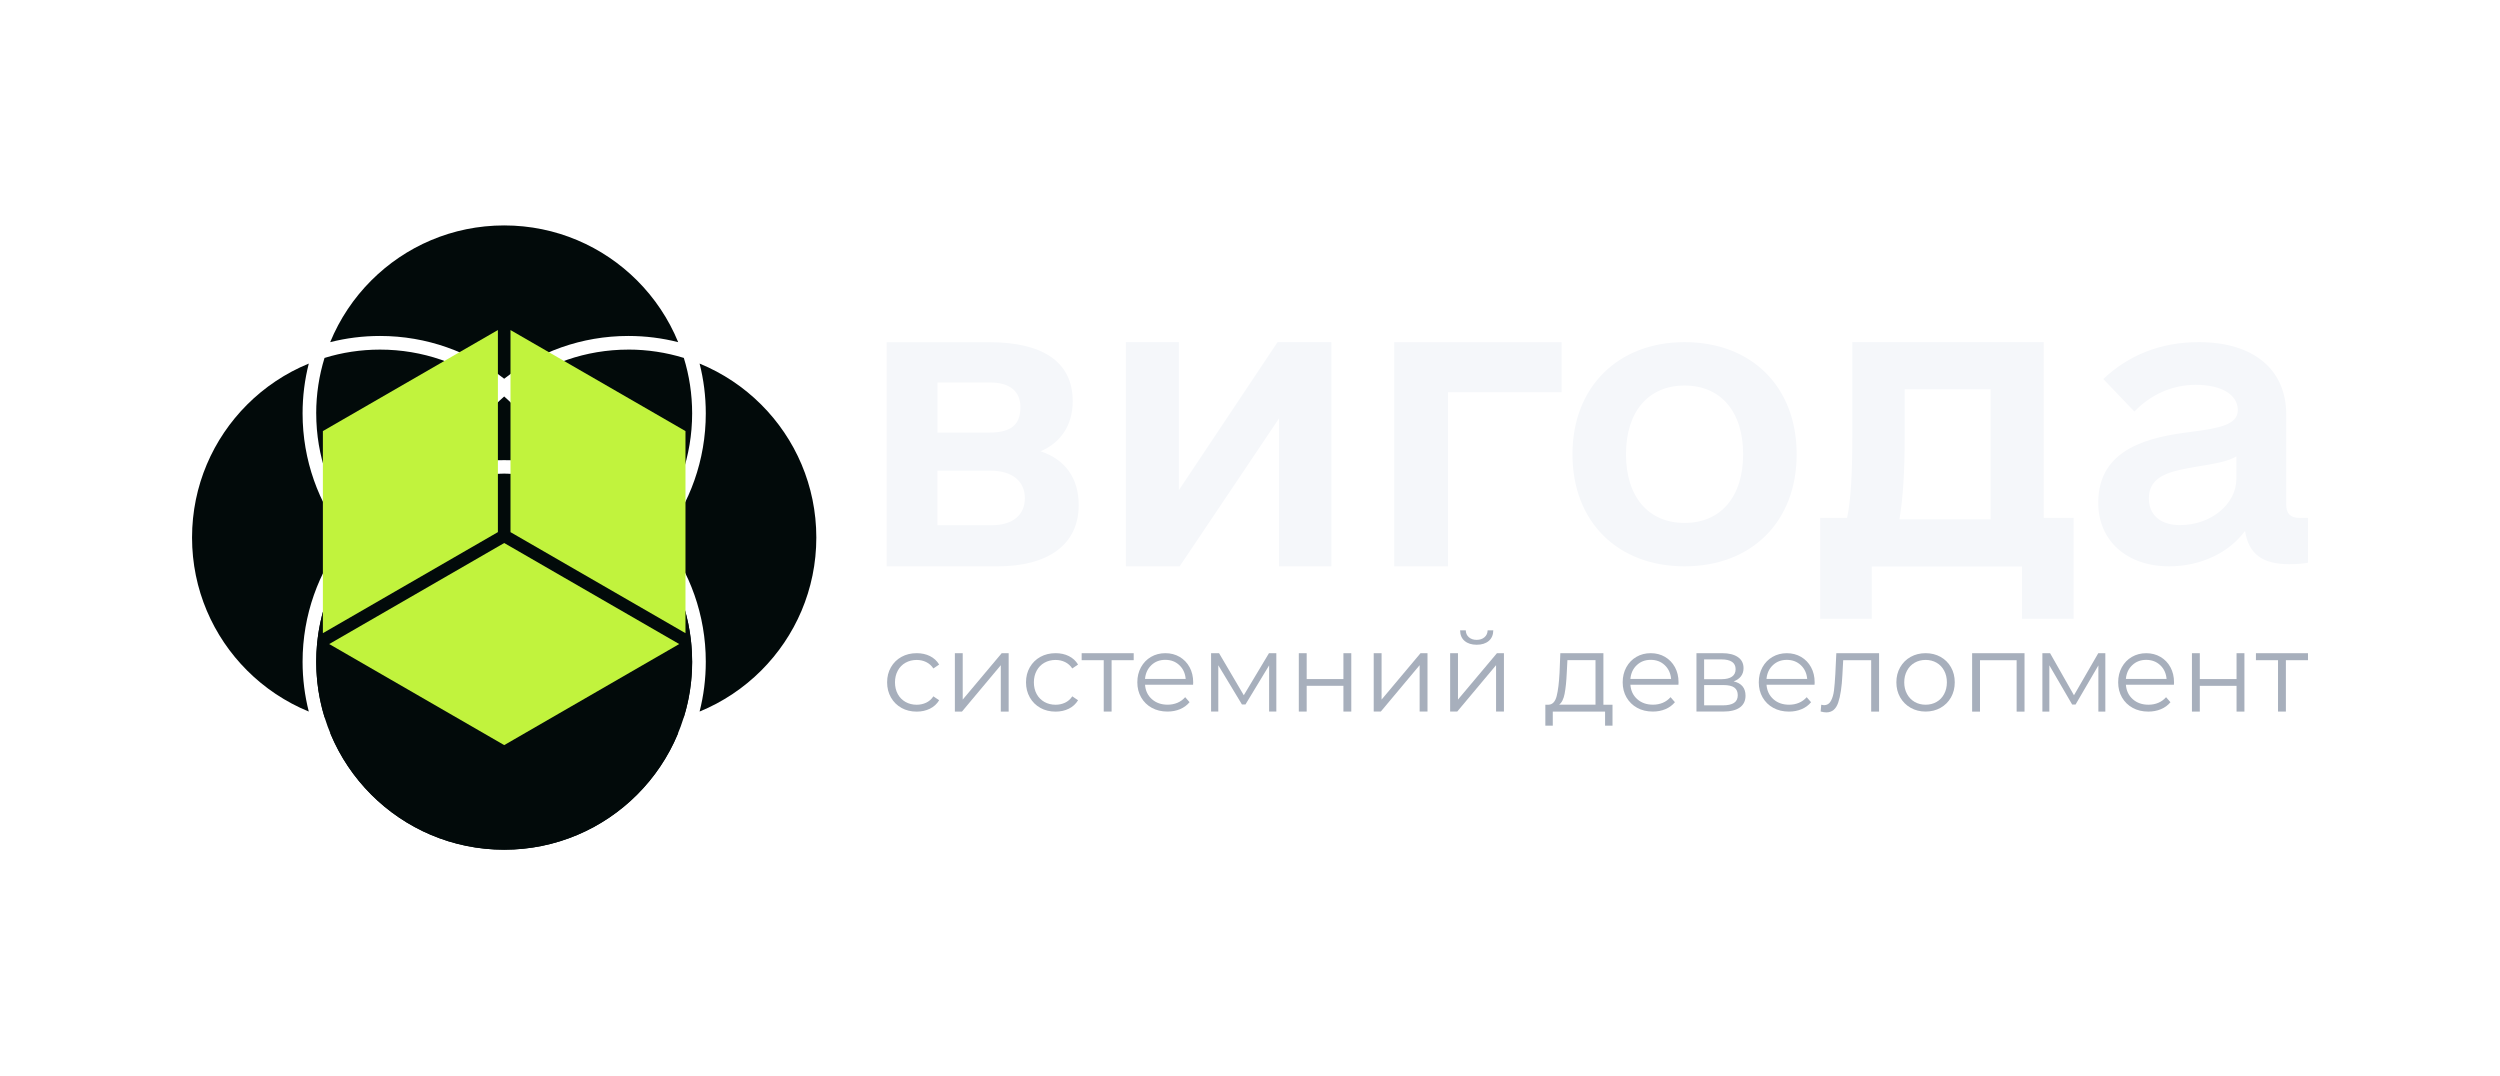
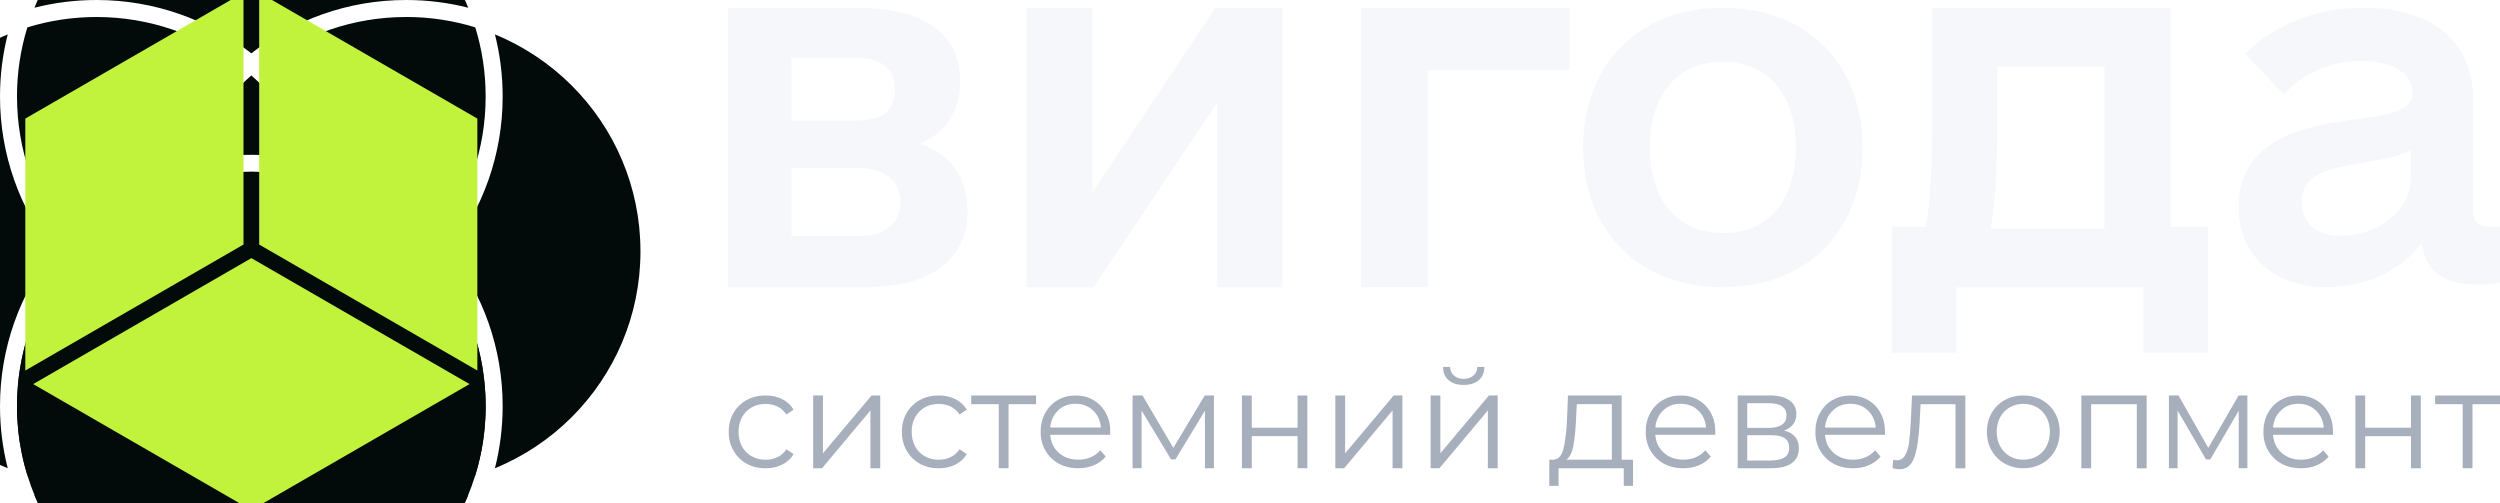
- <svg xmlns="http://www.w3.org/2000/svg" id="_Шар_1" data-name="Шар 1" viewBox="0 0 930.91 400.34">
+ <svg xmlns="http://www.w3.org/2000/svg" id="_Шар_1" data-name="Шар 1" viewBox="112.67 125.1 746.73 150.14">
  <defs>
    <style>
      .cls-1 {
        fill: #c1f33d;
      }

      .cls-2 {
        fill: #f5f7fa;
      }

      .cls-3, .cls-4 {
        fill: #020a0a;
      }

      .cls-4 {
        fill-rule: evenodd;
      }

      .cls-5 {
        fill: #a7afbc;
      }
    </style>
  </defs>
  <path class="cls-4" d="M163.99,200.17c0,7.19,1.08,14.13,3.1,20.66,6.53,2.01,13.47,3.1,20.66,3.1s14.13-1.08,20.66-3.1c2.01-6.53,3.1-13.47,3.1-20.66s-1.08-14.13-3.1-20.66c-6.53-2.01-13.47-3.1-20.66-3.1s-14.13,1.08-20.66,3.1c-2.01,6.53-3.1,13.47-3.1,20.66" />
  <circle class="cls-3" cx="187.74" cy="246.41" r="69.99" />
  <path class="cls-4" d="M112.67,246.41c0-17.44,5.95-33.49,15.93-46.24-9.98-12.75-15.93-28.8-15.93-46.24,0-6.4.8-12.62,2.31-18.55-8.66,3.55-16.46,8.79-22.97,15.3-12.67,12.67-20.5,30.16-20.5,49.49s7.83,36.83,20.5,49.49c6.51,6.51,14.31,11.75,22.97,15.3-1.51-5.93-2.31-12.15-2.31-18.55" />
  <path class="cls-4" d="M117.75,153.93c0,15.88,5.29,30.52,14.19,42.26.88-.98,1.79-1.93,2.72-2.86,7.92-7.92,17.6-14.08,28.4-17.84,3.76-10.8,9.92-20.48,17.84-28.4.93-.93,1.89-1.84,2.86-2.72-11.74-8.91-26.38-14.19-42.26-14.19-7.19,0-14.13,1.08-20.66,3.1-2.01,6.53-3.1,13.47-3.1,20.66" />
  <path class="cls-4" d="M141.5,125.1c17.44,0,33.49,5.95,46.24,15.93,12.75-9.98,28.8-15.93,46.24-15.93,6.4,0,12.62.8,18.55,2.31-3.55-8.66-8.79-16.46-15.3-22.97-12.67-12.67-30.16-20.5-49.49-20.5s-36.83,7.83-49.49,20.5c-6.51,6.51-11.75,14.31-15.3,22.97,5.93-1.51,12.15-2.31,18.55-2.31" />
  <path class="cls-4" d="M233.98,130.18c-15.88,0-30.52,5.29-42.26,14.19.98.88,1.93,1.79,2.86,2.72,7.92,7.92,14.08,17.6,17.84,28.4,10.8,3.76,20.48,9.92,28.4,17.84.93.93,1.84,1.89,2.72,2.86,8.91-11.74,14.19-26.38,14.19-42.26,0-7.19-1.08-14.13-3.1-20.66-6.53-2.01-13.47-3.1-20.66-3.1" />
  <path class="cls-4" d="M262.81,153.93c0,17.44-5.95,33.49-15.93,46.24,9.98,12.75,15.93,28.8,15.93,46.24,0,6.4-.8,12.62-2.31,18.55,8.66-3.55,16.46-8.79,22.97-15.3,12.67-12.67,20.5-30.16,20.5-49.49s-7.83-36.83-20.5-49.49c-6.51-6.51-14.31-11.75-22.97-15.3,1.51,5.93,2.31,12.15,2.31,18.55" />
  <path class="cls-4" d="M257.73,246.41c0-15.88-5.29-30.52-14.19-42.26-.88.98-1.79,1.93-2.72,2.86-7.92,7.92-17.6,14.08-28.4,17.84-3.76,10.8-9.92,20.48-17.84,28.4-.93.93-1.89,1.84-2.86,2.72,11.74,8.91,26.38,14.19,42.26,14.19,7.19,0,14.13-1.08,20.66-3.1,2.01-6.53,3.1-13.47,3.1-20.66" />
  <path class="cls-4" d="M233.98,275.24c-17.44,0-33.49-5.95-46.24-15.93-12.75,9.98-28.8,15.93-46.24,15.93-6.4,0-12.62-.8-18.55-2.31,3.55,8.66,8.79,16.46,15.3,22.97,12.67,12.67,30.16,20.5,49.49,20.5s36.83-7.83,49.49-20.5c6.51-6.51,11.75-14.31,15.3-22.97-5.93,1.51-12.15,2.31-18.55,2.31" />
  <path class="cls-4" d="M141.5,270.16c15.88,0,30.52-5.29,42.26-14.19-.98-.88-1.93-1.79-2.86-2.72-7.92-7.92-14.08-17.6-17.84-28.4-10.8-3.76-20.48-9.92-28.4-17.84-.93-.93-1.84-1.89-2.72-2.86-8.91,11.74-14.19,26.38-14.19,42.26,0,7.19,1.08,14.13,3.1,20.66,6.53,2.01,13.47,3.1,20.66,3.1" />
  <path class="cls-4" d="M169.19,226.69c3.55,8.66,8.79,16.46,15.3,22.97,1.05,1.05,2.14,2.07,3.25,3.05,1.12-.98,2.2-2,3.25-3.05,6.51-6.51,11.75-14.31,15.3-22.97-5.93,1.51-12.15,2.31-18.55,2.31s-12.62-.8-18.55-2.31" />
  <path class="cls-4" d="M161.22,218.72c-1.51-5.93-2.31-12.15-2.31-18.55s.8-12.62,2.31-18.55c-8.66,3.55-16.46,8.79-22.97,15.3-1.05,1.05-2.07,2.14-3.05,3.25.98,1.12,2,2.2,3.05,3.25,6.51,6.51,14.31,11.75,22.97,15.3" />
  <path class="cls-4" d="M216.57,200.17c0,6.4-.8,12.62-2.31,18.55,8.66-3.55,16.46-8.79,22.97-15.3,1.05-1.05,2.07-2.14,3.05-3.25-.98-1.12-2-2.2-3.05-3.25-6.51-6.51-14.31-11.75-22.97-15.3,1.51,5.93,2.31,12.15,2.31,18.55" />
  <path class="cls-4" d="M187.74,171.34c6.4,0,12.62.8,18.55,2.31-3.55-8.66-8.79-16.46-15.3-22.97-1.05-1.05-2.14-2.07-3.25-3.05-1.12.98-2.2,2-3.25,3.05-6.51,6.51-11.75,14.31-15.3,22.97,5.93-1.51,12.15-2.31,18.55-2.31" />
  <polygon class="cls-1" points="122.58 239.82 187.75 277.45 252.91 239.82 187.75 202.2 122.58 239.82" />
  <polygon class="cls-1" points="255.25 235.77 255.25 160.52 190.09 122.9 190.09 198.15 255.25 235.77" />
  <polygon class="cls-1" points="120.23 235.77 120.23 160.52 185.4 122.89 185.4 198.14 120.23 235.77" />
  <path class="cls-2" d="M401.67,188.07c0,14.75-11.41,22.82-30.33,22.82h-41.18v-83.47h38.12c19.48,0,31.16,6.96,31.16,21.98,0,9.18-4.73,15.58-11.96,18.64,9.18,3.06,14.19,10.02,14.19,20.03ZM349.08,161.08h19.2c8.07,0,11.69-2.78,11.69-9.46,0-5.84-3.9-9.18-11.13-9.18h-19.76v18.64ZM381.63,185.56c0-6.4-4.73-10.3-12.8-10.3h-19.76v20.31h20.31c7.79,0,12.24-3.89,12.24-10.02Z" />
  <path class="cls-2" d="M495.75,127.41v83.47h-19.48v-55.09l-37.01,55.09h-20.03v-83.47h19.75v55.09l36.73-55.09h20.03Z" />
  <path class="cls-2" d="M581.47,146.05h-42.29v64.83h-20.03v-83.47h62.33v18.64Z" />
  <path class="cls-2" d="M585.53,169.14c0-25.04,16.96-41.74,41.74-41.74s41.74,16.43,41.74,41.74-16.96,41.74-41.74,41.74-41.74-16.43-41.74-41.74ZM649.08,169.14c0-15.89-8.35-25.58-21.81-25.58s-21.81,9.7-21.81,25.58,8.35,25.58,21.81,25.58,21.81-9.69,21.81-25.58Z" />
  <path class="cls-2" d="M772.14,192.83v37.58h-19.21v-19.49h-55.95v19.49h-19.21v-37.58h10.02c1.39-6.4,1.95-16.42,1.95-30.62v-34.8h71.27v65.42h11.14ZM741.24,193.39v-48.44h-32.01v18.09c0,11.97-.56,22.27-1.95,30.35h33.96Z" />
  <path class="cls-2" d="M859.4,192.84v16.7c-1.35.27-3.5.54-7,.54-9.96,0-15.08-3.77-16.43-12.39-5.92,8.08-16.43,13.19-28.27,13.19-15.62,0-26.39-9.42-26.39-23.7,0-20.46,19.39-24.5,34.74-26.39,10.5-1.35,17.23-2.69,17.23-8.08,0-5.65-5.92-9.42-15.62-9.42-8.62,0-16.69,3.5-22.89,9.96l-11.58-12.12c9.43-8.89,21.27-13.73,35.54-13.73,20.46,0,32.58,10.23,32.58,26.93v33.66c0,3.23,1.62,4.85,4.85,4.85h3.23ZM832.74,178.3v-8.35c-3.23,1.89-7.81,2.69-14.54,3.77-9.16,1.62-18.04,2.96-18.04,11.85,0,6.19,4.31,9.96,11.58,9.96,11.58,0,21-7.81,21-17.23Z" />
  <path class="cls-5" d="M335.67,263.58c-1.67-.92-2.97-2.21-3.92-3.88-.95-1.67-1.42-3.54-1.42-5.63s.47-3.95,1.42-5.61c.95-1.65,2.26-2.94,3.92-3.86,1.67-.92,3.56-1.38,5.67-1.38,1.84,0,3.49.36,4.94,1.08,1.45.72,2.59,1.77,3.43,3.15l-2.15,1.46c-.7-1.06-1.6-1.85-2.68-2.38-1.08-.53-2.26-.79-3.54-.79-1.54,0-2.93.35-4.16,1.04-1.23.69-2.19,1.67-2.88,2.95-.69,1.27-1.04,2.72-1.04,4.35s.35,3.11,1.04,4.37c.69,1.26,1.65,2.23,2.88,2.93,1.23.69,2.62,1.04,4.16,1.04,1.27,0,2.45-.26,3.54-.77,1.08-.51,1.98-1.3,2.68-2.36l2.15,1.46c-.84,1.38-1.99,2.43-3.45,3.15-1.46.72-3.1,1.08-4.92,1.08-2.11,0-4-.46-5.67-1.38Z" />
  <path class="cls-5" d="M355.55,243.23h2.93v17.27l14.51-17.27h2.6v21.74h-2.93v-17.27l-14.46,17.27h-2.64v-21.74Z" />
  <path class="cls-5" d="M387.39,263.58c-1.67-.92-2.97-2.21-3.92-3.88-.95-1.67-1.42-3.54-1.42-5.63s.47-3.95,1.42-5.61c.95-1.65,2.26-2.94,3.92-3.86,1.67-.92,3.56-1.38,5.67-1.38,1.84,0,3.49.36,4.94,1.08,1.45.72,2.59,1.77,3.43,3.15l-2.15,1.46c-.7-1.06-1.6-1.85-2.68-2.38-1.08-.53-2.26-.79-3.54-.79-1.54,0-2.93.35-4.16,1.04-1.23.69-2.19,1.67-2.88,2.95-.69,1.27-1.04,2.72-1.04,4.35s.35,3.11,1.04,4.37c.69,1.26,1.65,2.23,2.88,2.93,1.23.69,2.62,1.04,4.16,1.04,1.27,0,2.45-.26,3.54-.77,1.08-.51,1.98-1.3,2.68-2.36l2.15,1.46c-.84,1.38-1.99,2.43-3.45,3.15-1.46.72-3.1,1.08-4.92,1.08-2.11,0-4-.46-5.67-1.38Z" />
  <path class="cls-5" d="M422.14,245.83h-8.22v19.13h-2.93v-19.13h-8.22v-2.6h19.38v2.6Z" />
  <path class="cls-5" d="M444.24,254.97h-17.87c.16,2.22,1.02,4.02,2.56,5.38,1.54,1.37,3.49,2.05,5.85,2.05,1.33,0,2.55-.24,3.66-.71,1.11-.47,2.07-1.17,2.88-2.09l1.63,1.87c-.95,1.14-2.13,2-3.55,2.6-1.42.6-2.99.89-4.69.89-2.19,0-4.14-.47-5.83-1.4-1.69-.93-3.01-2.23-3.96-3.88-.95-1.65-1.42-3.52-1.42-5.61s.45-3.95,1.36-5.61c.91-1.65,2.15-2.94,3.74-3.86,1.58-.92,3.36-1.38,5.34-1.38s3.75.46,5.32,1.38c1.57.92,2.8,2.2,3.7,3.84.89,1.64,1.34,3.51,1.34,5.63l-.04.89ZM428.74,247.67c-1.39,1.31-2.19,3.03-2.38,5.14h15.15c-.19-2.11-.98-3.83-2.38-5.14-1.39-1.31-3.13-1.97-5.22-1.97s-3.79.66-5.18,1.97Z" />
  <path class="cls-5" d="M475.26,243.23v21.73h-2.69v-17.19l-8.8,14.54h-1.32l-8.8-14.59v17.23h-2.69v-21.73h2.97l9.21,15.66,9.38-15.66h2.73Z" />
  <path class="cls-5" d="M483.63,243.23h2.93v9.63h13.68v-9.63h2.93v21.73h-2.93v-9.59h-13.68v9.59h-2.93v-21.73Z" />
  <path class="cls-5" d="M511.52,243.23h2.93v17.27l14.5-17.27h2.6v21.73h-2.93v-17.27l-14.46,17.27h-2.64v-21.73Z" />
  <path class="cls-5" d="M539.97,243.22h2.93v17.27l14.51-17.27h2.6v21.74h-2.93v-17.27l-14.46,17.27h-2.64v-21.74ZM545.38,238.68c-1.1-.94-1.67-2.26-1.69-3.97h2.11c.03,1.07.41,1.94,1.16,2.58.74.65,1.71.97,2.89.97s2.16-.32,2.91-.97c.76-.65,1.15-1.51,1.18-2.58h2.11c-.03,1.71-.6,3.03-1.71,3.97-1.12.94-2.61,1.4-4.48,1.4s-3.36-.47-4.46-1.4Z" />
  <path class="cls-5" d="M600.44,262.41v7.81h-2.77v-5.25h-19.47v5.25h-2.77v-7.81h1.24c1.46-.08,2.45-1.16,2.98-3.22.52-2.07.88-4.96,1.07-8.68l.29-7.28h16.04v19.18h3.39ZM582.62,258.29c-.39,2-1.07,3.37-2.07,4.11h13.56v-16.58h-10.46l-.25,4.84c-.14,3.09-.4,5.63-.79,7.63Z" />
  <path class="cls-5" d="M624.98,254.97h-17.88c.16,2.22,1.02,4.02,2.56,5.38,1.54,1.37,3.49,2.05,5.85,2.05,1.33,0,2.55-.24,3.66-.71,1.11-.47,2.07-1.17,2.88-2.09l1.63,1.87c-.95,1.14-2.13,2.01-3.55,2.6-1.42.6-2.99.89-4.69.89-2.19,0-4.14-.47-5.83-1.4-1.69-.93-3.01-2.23-3.96-3.88-.95-1.65-1.42-3.52-1.42-5.61s.45-3.95,1.36-5.61c.91-1.65,2.15-2.94,3.74-3.86,1.58-.92,3.37-1.38,5.34-1.38s3.75.46,5.32,1.38c1.57.92,2.8,2.2,3.7,3.84.89,1.64,1.34,3.51,1.34,5.63l-.04.89ZM609.48,247.67c-1.4,1.31-2.19,3.03-2.38,5.14h15.16c-.19-2.11-.98-3.83-2.38-5.14-1.4-1.31-3.13-1.97-5.22-1.97s-3.79.66-5.18,1.97Z" />
  <path class="cls-5" d="M649.97,259.05c0,1.9-.7,3.36-2.11,4.38-1.4,1.02-3.5,1.53-6.28,1.53h-9.88v-21.74h9.59c2.48,0,4.42.48,5.83,1.45,1.41.96,2.11,2.34,2.11,4.13,0,1.18-.32,2.2-.97,3.04-.65.84-1.55,1.47-2.71,1.88,2.95.69,4.42,2.47,4.42,5.33ZM634.55,252.9h6.53c1.68,0,2.97-.32,3.86-.95.9-.63,1.34-1.56,1.34-2.77s-.45-2.12-1.34-2.73c-.9-.61-2.18-.91-3.86-.91h-6.53v7.36ZM645.67,261.74c.94-.61,1.41-1.56,1.41-2.85s-.43-2.25-1.28-2.87c-.86-.62-2.21-.93-4.05-.93h-7.19v7.56h6.9c1.87,0,3.28-.3,4.22-.91Z" />
  <path class="cls-5" d="M675.67,254.97h-17.88c.16,2.22,1.02,4.02,2.56,5.39,1.54,1.37,3.5,2.05,5.85,2.05,1.33,0,2.55-.24,3.66-.71,1.11-.47,2.07-1.17,2.89-2.09l1.63,1.87c-.95,1.14-2.13,2.01-3.56,2.6-1.42.6-2.99.89-4.7.89-2.19,0-4.14-.47-5.83-1.4-1.69-.93-3.01-2.23-3.96-3.88-.95-1.65-1.42-3.52-1.42-5.61s.45-3.96,1.36-5.61c.91-1.65,2.15-2.94,3.74-3.86,1.59-.92,3.37-1.38,5.34-1.38s3.75.46,5.32,1.38c1.57.92,2.81,2.2,3.7,3.84.89,1.64,1.34,3.52,1.34,5.63l-.04.89ZM660.16,247.68c-1.4,1.31-2.19,3.03-2.38,5.14h15.16c-.19-2.11-.98-3.83-2.38-5.14-1.4-1.31-3.14-1.97-5.22-1.97s-3.79.66-5.18,1.97Z" />
  <path class="cls-5" d="M699.7,243.23v21.75h-2.94v-19.14h-10.42l-.29,5.37c-.22,4.52-.74,7.99-1.57,10.42-.83,2.43-2.3,3.64-4.42,3.64-.58,0-1.28-.11-2.11-.33l.21-2.52c.5.11.84.17,1.03.17,1.13,0,1.98-.52,2.56-1.57.58-1.05.96-2.34,1.16-3.89.19-1.54.36-3.58.5-6.12l.37-7.77h15.92Z" />
  <path class="cls-5" d="M711.46,263.56c-1.65-.93-2.95-2.23-3.9-3.88-.95-1.65-1.42-3.52-1.42-5.61s.47-3.95,1.42-5.61c.95-1.65,2.25-2.94,3.9-3.86,1.65-.92,3.51-1.38,5.57-1.38s3.91.46,5.57,1.38c1.65.92,2.94,2.21,3.88,3.86.93,1.65,1.4,3.52,1.4,5.61s-.47,3.95-1.4,5.61c-.93,1.65-2.23,2.95-3.88,3.88-1.65.93-3.51,1.4-5.57,1.4s-3.92-.47-5.57-1.4ZM721.11,261.37c1.2-.69,2.15-1.67,2.82-2.95.68-1.27,1.02-2.72,1.02-4.35s-.34-3.07-1.02-4.35c-.68-1.27-1.62-2.26-2.82-2.95-1.21-.69-2.57-1.04-4.08-1.04s-2.88.35-4.08,1.04c-1.21.69-2.15,1.67-2.84,2.95-.69,1.27-1.04,2.72-1.04,4.35s.34,3.07,1.04,4.35c.69,1.27,1.64,2.25,2.84,2.95,1.2.69,2.57,1.04,4.08,1.04s2.88-.35,4.08-1.04Z" />
  <path class="cls-5" d="M753.86,243.23v21.75h-2.94v-19.14h-13.64v19.14h-2.93v-21.75h19.51Z" />
  <path class="cls-5" d="M809.49,254.97h-17.88c.16,2.22,1.02,4.02,2.56,5.39,1.54,1.37,3.5,2.05,5.85,2.05,1.33,0,2.55-.24,3.66-.71,1.11-.47,2.07-1.17,2.89-2.09l1.63,1.87c-.95,1.14-2.13,2.01-3.56,2.6-1.42.6-2.99.89-4.7.89-2.19,0-4.14-.47-5.83-1.4-1.69-.93-3.01-2.23-3.96-3.88-.95-1.65-1.42-3.52-1.42-5.61s.45-3.96,1.36-5.61c.91-1.65,2.15-2.94,3.74-3.86,1.59-.92,3.37-1.38,5.34-1.38s3.75.46,5.32,1.38c1.57.92,2.81,2.2,3.7,3.84.89,1.64,1.34,3.52,1.34,5.63l-.04.89ZM793.98,247.68c-1.4,1.31-2.19,3.03-2.38,5.14h15.16c-.19-2.11-.98-3.83-2.38-5.14-1.4-1.31-3.14-1.97-5.22-1.97s-3.79.66-5.18,1.97Z" />
  <path class="cls-5" d="M816.2,243.23h2.93v9.63h13.68v-9.63h2.93v21.74h-2.93v-9.59h-13.68v9.59h-2.93v-21.74Z" />
  <path class="cls-5" d="M859.4,245.83h-8.22v19.13h-2.93v-19.13h-8.22v-2.6h19.38v2.6Z" />
  <path class="cls-5" d="M783.95,243.23v21.74h-2.59v-17.19l-8.49,14.55h-1.28l-8.49-14.59v17.23h-2.59v-21.74h2.87l8.89,15.66,9.05-15.66h2.63Z" />
</svg>
